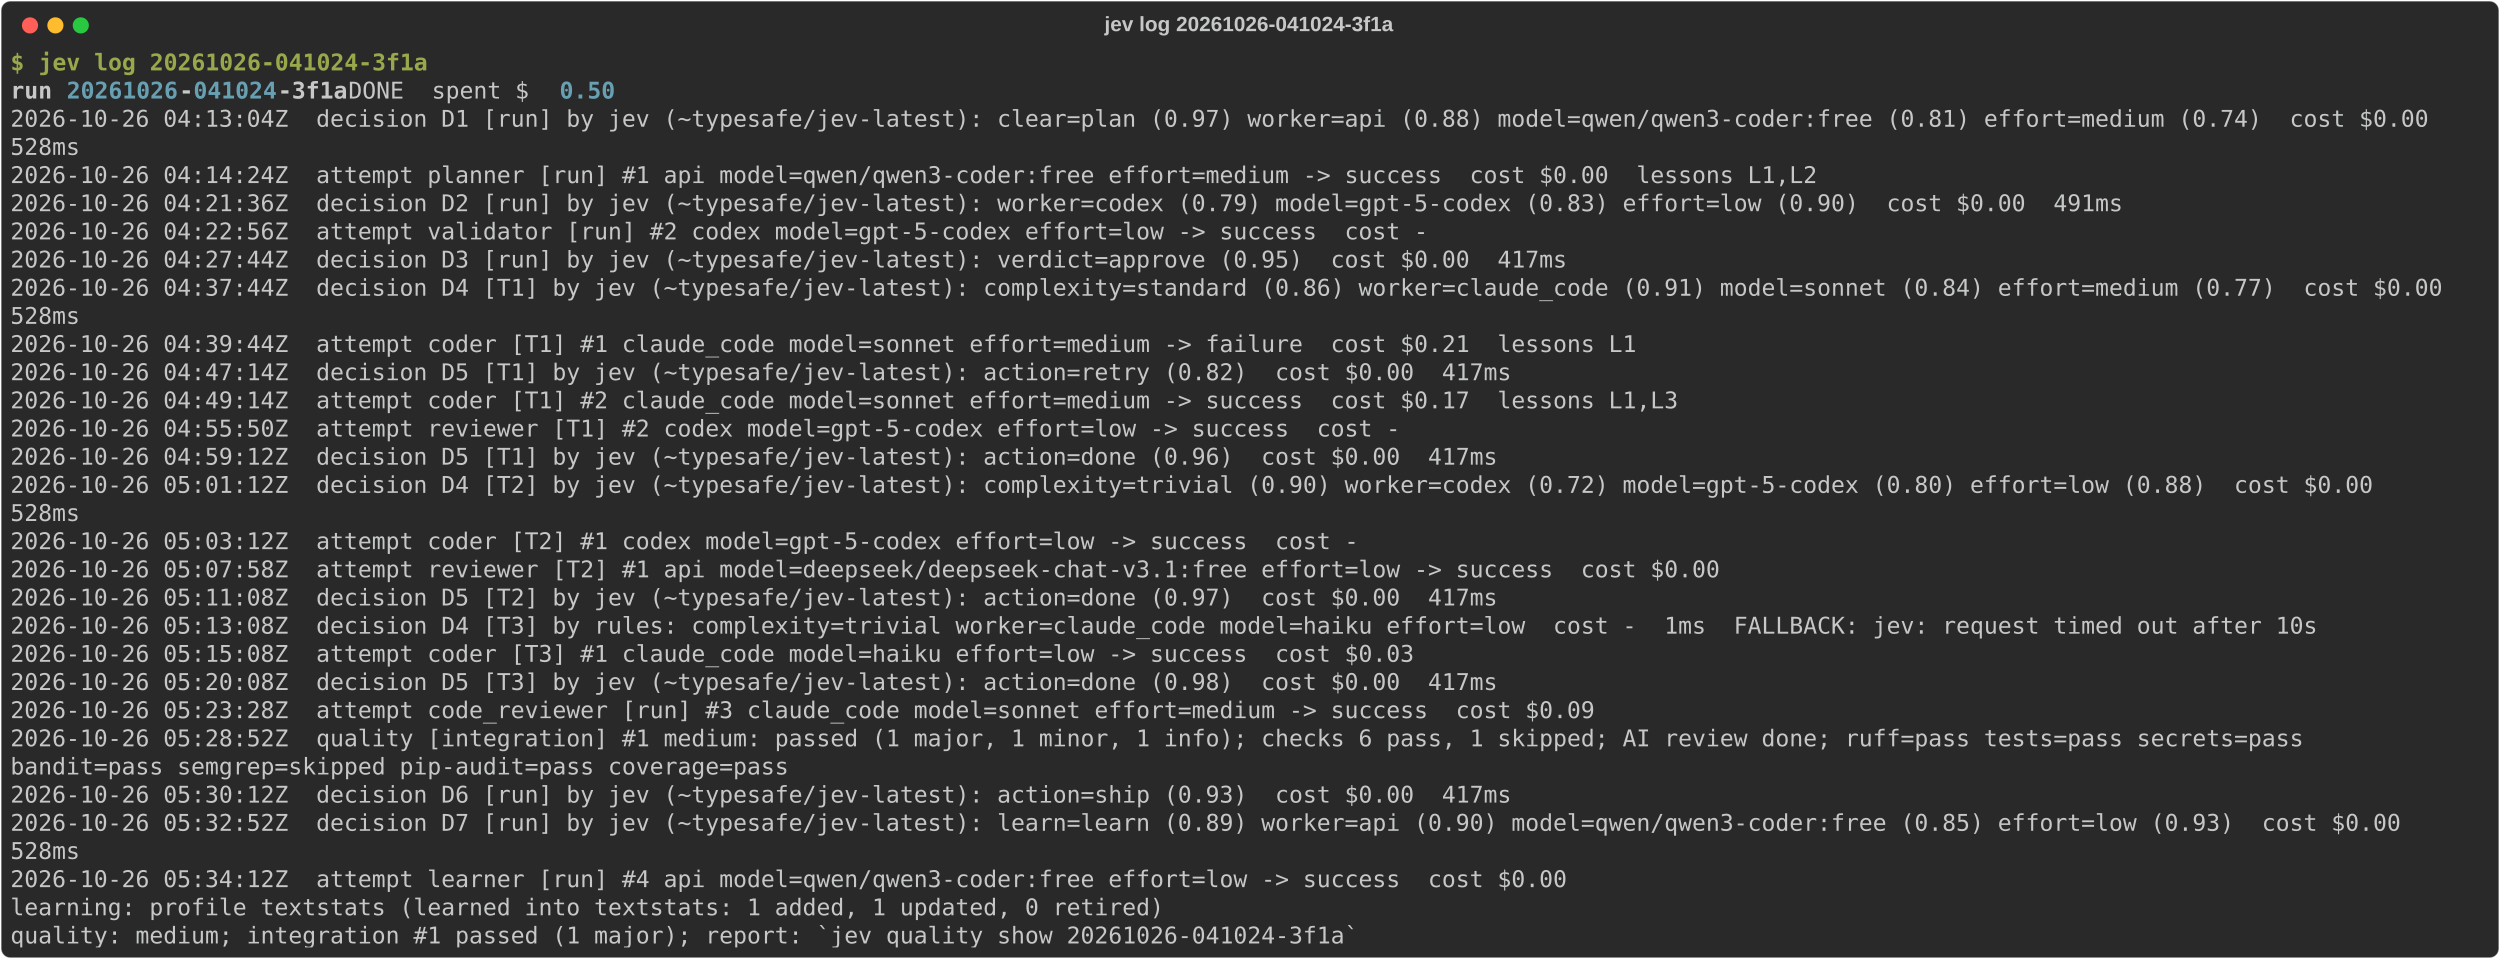
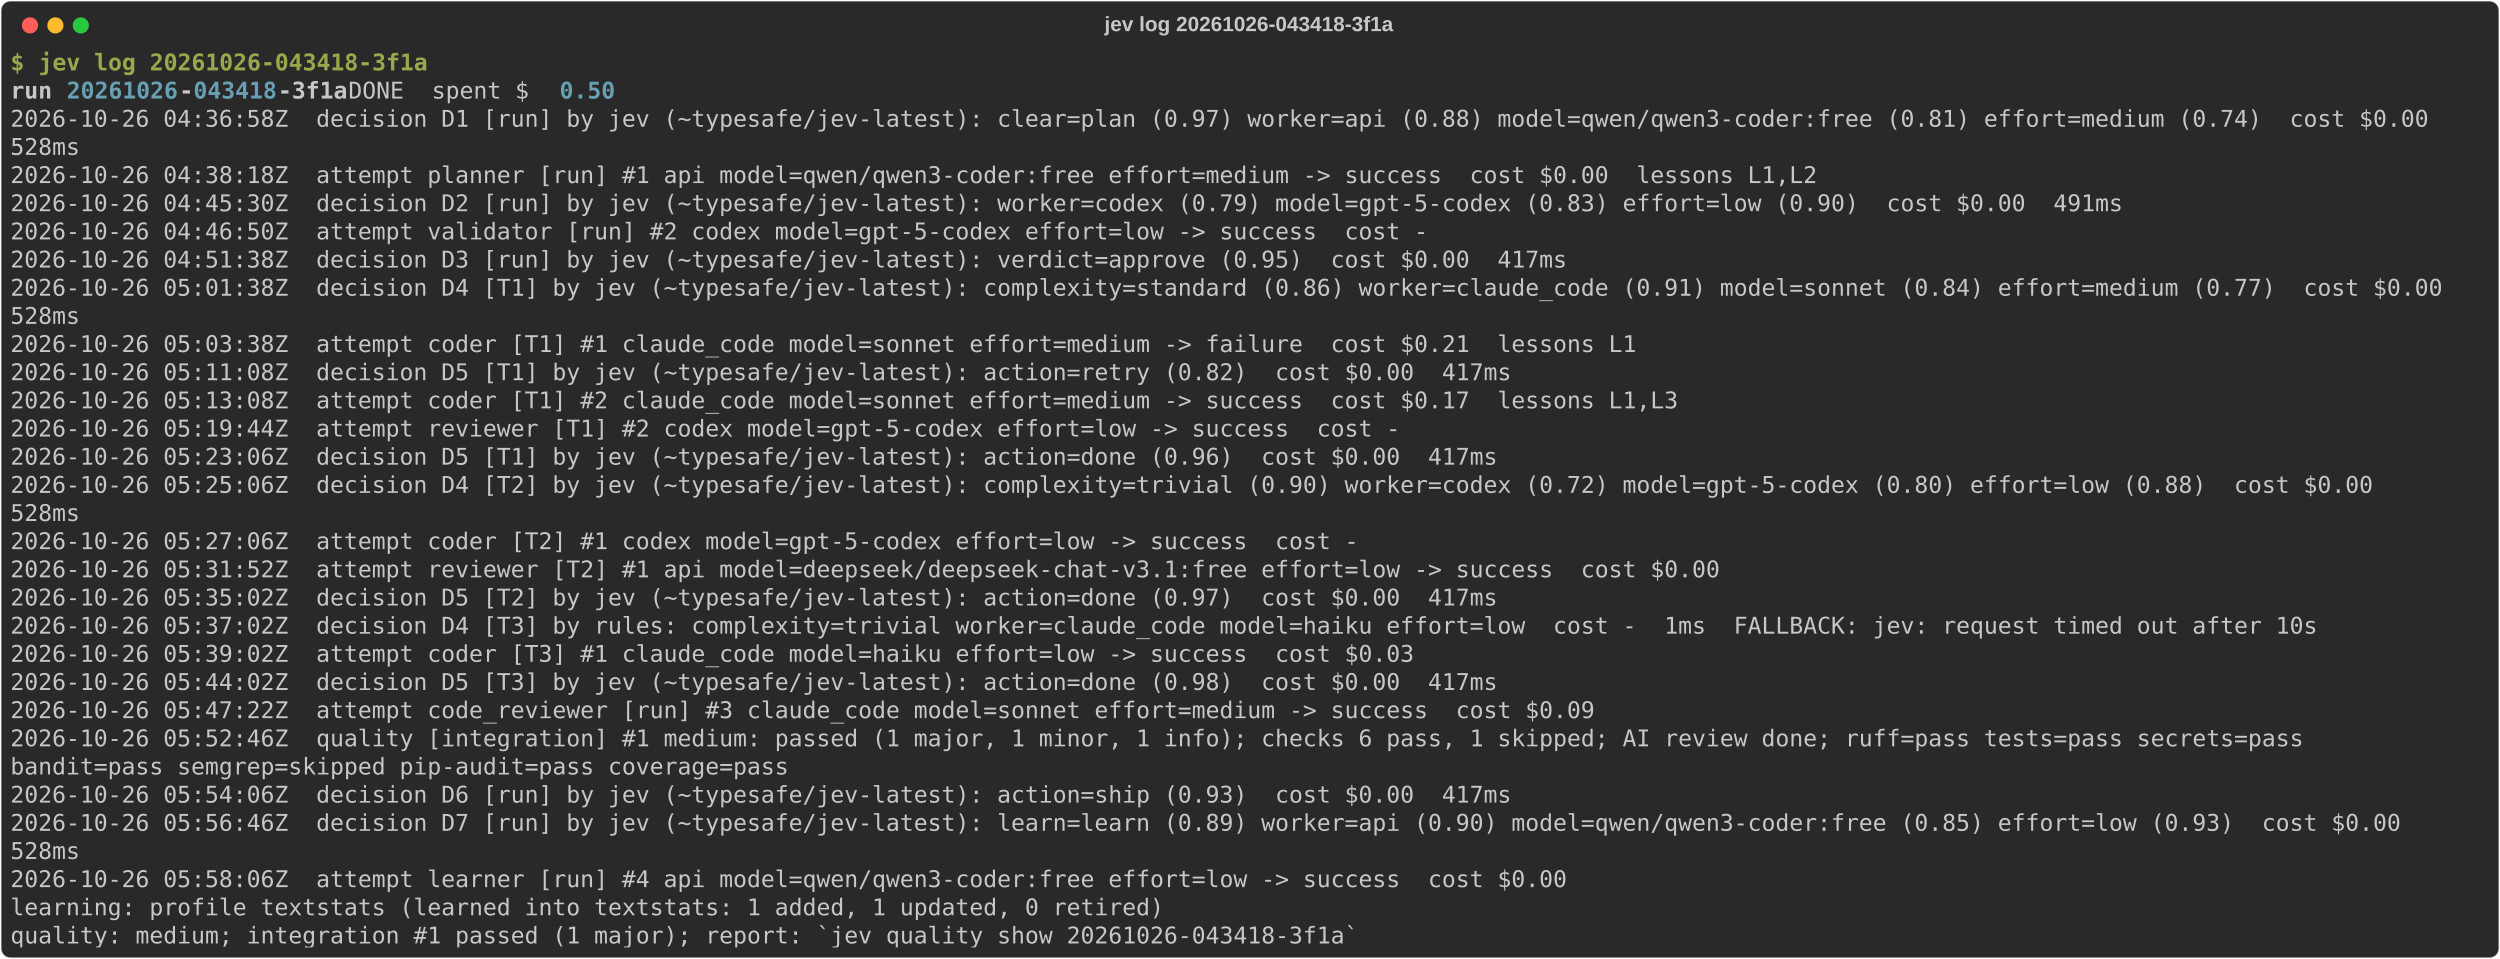
<svg xmlns="http://www.w3.org/2000/svg" class="rich-terminal" viewBox="0 0 2166 830.8">
  <style>

    @font-face {
        font-family: "Fira Code";
        src: local("FiraCode-Regular"),
                url("https://cdnjs.cloudflare.com/ajax/libs/firacode/6.2.0/woff2/FiraCode-Regular.woff2") format("woff2"),
                url("https://cdnjs.cloudflare.com/ajax/libs/firacode/6.2.0/woff/FiraCode-Regular.woff") format("woff");
        font-style: normal;
        font-weight: 400;
    }
    @font-face {
        font-family: "Fira Code";
        src: local("FiraCode-Bold"),
                url("https://cdnjs.cloudflare.com/ajax/libs/firacode/6.2.0/woff2/FiraCode-Bold.woff2") format("woff2"),
                url("https://cdnjs.cloudflare.com/ajax/libs/firacode/6.2.0/woff/FiraCode-Bold.woff") format("woff");
        font-style: bold;
        font-weight: 700;
    }

-     .terminal-3083390937-matrix {
+     .terminal-2550190115-matrix {
        font-family: Fira Code, monospace;
        font-size: 20px;
        line-height: 24.4px;
        font-variant-east-asian: full-width;
    }

-     .terminal-3083390937-title {
+     .terminal-2550190115-title {
        font-size: 18px;
        font-weight: bold;
        font-family: arial;
    }

-     .terminal-3083390937-r1 { fill: #98a84b;font-weight: bold }
- .terminal-3083390937-r2 { fill: #c5c8c6 }
- .terminal-3083390937-r3 { fill: #c5c8c6;font-weight: bold }
- .terminal-3083390937-r4 { fill: #68a0b3;font-weight: bold }
+     .terminal-2550190115-r1 { fill: #98a84b;font-weight: bold }
+ .terminal-2550190115-r2 { fill: #c5c8c6 }
+ .terminal-2550190115-r3 { fill: #c5c8c6;font-weight: bold }
+ .terminal-2550190115-r4 { fill: #68a0b3;font-weight: bold }
    </style>
  <defs>
-     <clipPath id="terminal-3083390937-clip-terminal">
+     <clipPath id="terminal-2550190115-clip-terminal">
      <rect x="0" y="0" width="2146.2" height="779.8" />
    </clipPath>
-     <clipPath id="terminal-3083390937-line-0">
+     <clipPath id="terminal-2550190115-line-0">
      <rect x="0" y="1.5" width="2147.2" height="24.65" />
    </clipPath>
-     <clipPath id="terminal-3083390937-line-1">
+     <clipPath id="terminal-2550190115-line-1">
      <rect x="0" y="25.9" width="2147.2" height="24.65" />
    </clipPath>
-     <clipPath id="terminal-3083390937-line-2">
+     <clipPath id="terminal-2550190115-line-2">
      <rect x="0" y="50.3" width="2147.2" height="24.65" />
    </clipPath>
-     <clipPath id="terminal-3083390937-line-3">
+     <clipPath id="terminal-2550190115-line-3">
      <rect x="0" y="74.7" width="2147.2" height="24.65" />
    </clipPath>
-     <clipPath id="terminal-3083390937-line-4">
+     <clipPath id="terminal-2550190115-line-4">
      <rect x="0" y="99.1" width="2147.2" height="24.65" />
    </clipPath>
-     <clipPath id="terminal-3083390937-line-5">
+     <clipPath id="terminal-2550190115-line-5">
      <rect x="0" y="123.5" width="2147.2" height="24.65" />
    </clipPath>
-     <clipPath id="terminal-3083390937-line-6">
+     <clipPath id="terminal-2550190115-line-6">
      <rect x="0" y="147.9" width="2147.2" height="24.65" />
    </clipPath>
-     <clipPath id="terminal-3083390937-line-7">
+     <clipPath id="terminal-2550190115-line-7">
      <rect x="0" y="172.3" width="2147.2" height="24.65" />
    </clipPath>
-     <clipPath id="terminal-3083390937-line-8">
+     <clipPath id="terminal-2550190115-line-8">
      <rect x="0" y="196.7" width="2147.2" height="24.65" />
    </clipPath>
-     <clipPath id="terminal-3083390937-line-9">
+     <clipPath id="terminal-2550190115-line-9">
      <rect x="0" y="221.1" width="2147.2" height="24.65" />
    </clipPath>
-     <clipPath id="terminal-3083390937-line-10">
+     <clipPath id="terminal-2550190115-line-10">
      <rect x="0" y="245.5" width="2147.2" height="24.65" />
    </clipPath>
-     <clipPath id="terminal-3083390937-line-11">
+     <clipPath id="terminal-2550190115-line-11">
      <rect x="0" y="269.9" width="2147.2" height="24.65" />
    </clipPath>
-     <clipPath id="terminal-3083390937-line-12">
+     <clipPath id="terminal-2550190115-line-12">
      <rect x="0" y="294.3" width="2147.2" height="24.65" />
    </clipPath>
-     <clipPath id="terminal-3083390937-line-13">
+     <clipPath id="terminal-2550190115-line-13">
      <rect x="0" y="318.7" width="2147.2" height="24.65" />
    </clipPath>
-     <clipPath id="terminal-3083390937-line-14">
+     <clipPath id="terminal-2550190115-line-14">
      <rect x="0" y="343.1" width="2147.2" height="24.65" />
    </clipPath>
-     <clipPath id="terminal-3083390937-line-15">
+     <clipPath id="terminal-2550190115-line-15">
      <rect x="0" y="367.5" width="2147.2" height="24.65" />
    </clipPath>
-     <clipPath id="terminal-3083390937-line-16">
+     <clipPath id="terminal-2550190115-line-16">
      <rect x="0" y="391.9" width="2147.2" height="24.65" />
    </clipPath>
-     <clipPath id="terminal-3083390937-line-17">
+     <clipPath id="terminal-2550190115-line-17">
      <rect x="0" y="416.3" width="2147.2" height="24.65" />
    </clipPath>
-     <clipPath id="terminal-3083390937-line-18">
+     <clipPath id="terminal-2550190115-line-18">
      <rect x="0" y="440.7" width="2147.2" height="24.65" />
    </clipPath>
-     <clipPath id="terminal-3083390937-line-19">
+     <clipPath id="terminal-2550190115-line-19">
      <rect x="0" y="465.1" width="2147.2" height="24.65" />
    </clipPath>
-     <clipPath id="terminal-3083390937-line-20">
+     <clipPath id="terminal-2550190115-line-20">
      <rect x="0" y="489.5" width="2147.2" height="24.65" />
    </clipPath>
-     <clipPath id="terminal-3083390937-line-21">
+     <clipPath id="terminal-2550190115-line-21">
      <rect x="0" y="513.9" width="2147.2" height="24.65" />
    </clipPath>
-     <clipPath id="terminal-3083390937-line-22">
+     <clipPath id="terminal-2550190115-line-22">
      <rect x="0" y="538.3" width="2147.2" height="24.65" />
    </clipPath>
-     <clipPath id="terminal-3083390937-line-23">
+     <clipPath id="terminal-2550190115-line-23">
      <rect x="0" y="562.7" width="2147.2" height="24.65" />
    </clipPath>
-     <clipPath id="terminal-3083390937-line-24">
+     <clipPath id="terminal-2550190115-line-24">
      <rect x="0" y="587.1" width="2147.2" height="24.65" />
    </clipPath>
-     <clipPath id="terminal-3083390937-line-25">
+     <clipPath id="terminal-2550190115-line-25">
      <rect x="0" y="611.5" width="2147.2" height="24.65" />
    </clipPath>
-     <clipPath id="terminal-3083390937-line-26">
+     <clipPath id="terminal-2550190115-line-26">
      <rect x="0" y="635.9" width="2147.2" height="24.65" />
    </clipPath>
-     <clipPath id="terminal-3083390937-line-27">
+     <clipPath id="terminal-2550190115-line-27">
      <rect x="0" y="660.3" width="2147.2" height="24.65" />
    </clipPath>
-     <clipPath id="terminal-3083390937-line-28">
+     <clipPath id="terminal-2550190115-line-28">
      <rect x="0" y="684.7" width="2147.2" height="24.65" />
    </clipPath>
-     <clipPath id="terminal-3083390937-line-29">
+     <clipPath id="terminal-2550190115-line-29">
      <rect x="0" y="709.1" width="2147.2" height="24.65" />
    </clipPath>
-     <clipPath id="terminal-3083390937-line-30">
+     <clipPath id="terminal-2550190115-line-30">
      <rect x="0" y="733.5" width="2147.2" height="24.65" />
    </clipPath>
  </defs>
  <rect fill="#292929" stroke="rgba(255,255,255,0.35)" stroke-width="1" x="1" y="1" width="2164" height="828.8" rx="8" />
-   <text class="terminal-3083390937-title" fill="#c5c8c6" text-anchor="middle" x="1082" y="27">jev log 20261026-041024-3f1a</text>
+   <text class="terminal-2550190115-title" fill="#c5c8c6" text-anchor="middle" x="1082" y="27">jev log 20261026-043418-3f1a</text>
  <g transform="translate(26,22)">
    <circle cx="0" cy="0" r="7" fill="#ff5f57" />
    <circle cx="22" cy="0" r="7" fill="#febc2e" />
    <circle cx="44" cy="0" r="7" fill="#28c840" />
  </g>
-   <g transform="translate(9, 41)" clip-path="url(#terminal-3083390937-clip-terminal)">
-     <g class="terminal-3083390937-matrix">
-       <text class="terminal-3083390937-r1" x="0" y="20" textLength="24.4" clip-path="url(#terminal-3083390937-line-0)">$ </text>
-       <text class="terminal-3083390937-r1" x="24.4" y="20" textLength="341.6" clip-path="url(#terminal-3083390937-line-0)">jev log 20261026-041024-3f1a</text>
-       <text class="terminal-3083390937-r2" x="2147.2" y="20" textLength="12.2" clip-path="url(#terminal-3083390937-line-0)">
- </text>
-       <text class="terminal-3083390937-r3" x="0" y="44.4" textLength="48.8" clip-path="url(#terminal-3083390937-line-1)">run </text>
-       <text class="terminal-3083390937-r4" x="48.8" y="44.4" textLength="97.6" clip-path="url(#terminal-3083390937-line-1)">20261026</text>
-       <text class="terminal-3083390937-r3" x="146.4" y="44.4" textLength="12.2" clip-path="url(#terminal-3083390937-line-1)">-</text>
-       <text class="terminal-3083390937-r4" x="158.6" y="44.4" textLength="73.2" clip-path="url(#terminal-3083390937-line-1)">041024</text>
-       <text class="terminal-3083390937-r3" x="231.8" y="44.4" textLength="61" clip-path="url(#terminal-3083390937-line-1)">-3f1a</text>
-       <text class="terminal-3083390937-r2" x="292.8" y="44.4" textLength="183" clip-path="url(#terminal-3083390937-line-1)">  DONE  spent $</text>
-       <text class="terminal-3083390937-r4" x="475.8" y="44.4" textLength="48.8" clip-path="url(#terminal-3083390937-line-1)">0.50</text>
-       <text class="terminal-3083390937-r2" x="2147.2" y="44.4" textLength="12.2" clip-path="url(#terminal-3083390937-line-1)">
- </text>
-       <text class="terminal-3083390937-r2" x="0" y="68.8" textLength="2147.2" clip-path="url(#terminal-3083390937-line-2)">2026-10-26 04:13:04Z  decision D1 [run] by jev (~typesafe/jev-latest): clear=plan (0.97) worker=api (0.88) model=qwen/qwen3-coder:free (0.81) effort=medium (0.74)  cost $0.00  </text>
-       <text class="terminal-3083390937-r2" x="2147.2" y="68.8" textLength="12.2" clip-path="url(#terminal-3083390937-line-2)">
- </text>
-       <text class="terminal-3083390937-r2" x="0" y="93.2" textLength="61" clip-path="url(#terminal-3083390937-line-3)">528ms</text>
-       <text class="terminal-3083390937-r2" x="2147.2" y="93.2" textLength="12.2" clip-path="url(#terminal-3083390937-line-3)">
- </text>
-       <text class="terminal-3083390937-r2" x="0" y="117.6" textLength="1586" clip-path="url(#terminal-3083390937-line-4)">2026-10-26 04:14:24Z  attempt planner [run] #1 api model=qwen/qwen3-coder:free effort=medium -&gt; success  cost $0.00  lessons L1,L2</text>
-       <text class="terminal-3083390937-r2" x="2147.2" y="117.6" textLength="12.2" clip-path="url(#terminal-3083390937-line-4)">
- </text>
-       <text class="terminal-3083390937-r2" x="0" y="142" textLength="1854.4" clip-path="url(#terminal-3083390937-line-5)">2026-10-26 04:21:36Z  decision D2 [run] by jev (~typesafe/jev-latest): worker=codex (0.79) model=gpt-5-codex (0.83) effort=low (0.90)  cost $0.00  491ms</text>
-       <text class="terminal-3083390937-r2" x="2147.2" y="142" textLength="12.2" clip-path="url(#terminal-3083390937-line-5)">
- </text>
-       <text class="terminal-3083390937-r2" x="0" y="166.4" textLength="1244.4" clip-path="url(#terminal-3083390937-line-6)">2026-10-26 04:22:56Z  attempt validator [run] #2 codex model=gpt-5-codex effort=low -&gt; success  cost -</text>
-       <text class="terminal-3083390937-r2" x="2147.2" y="166.4" textLength="12.2" clip-path="url(#terminal-3083390937-line-6)">
- </text>
-       <text class="terminal-3083390937-r2" x="0" y="190.8" textLength="1366.4" clip-path="url(#terminal-3083390937-line-7)">2026-10-26 04:27:44Z  decision D3 [run] by jev (~typesafe/jev-latest): verdict=approve (0.95)  cost $0.00  417ms</text>
-       <text class="terminal-3083390937-r2" x="2147.2" y="190.8" textLength="12.2" clip-path="url(#terminal-3083390937-line-7)">
- </text>
-       <text class="terminal-3083390937-r2" x="0" y="215.2" textLength="2147.2" clip-path="url(#terminal-3083390937-line-8)">2026-10-26 04:37:44Z  decision D4 [T1] by jev (~typesafe/jev-latest): complexity=standard (0.86) worker=claude_code (0.91) model=sonnet (0.84) effort=medium (0.77)  cost $0.00 </text>
-       <text class="terminal-3083390937-r2" x="2147.2" y="215.2" textLength="12.2" clip-path="url(#terminal-3083390937-line-8)">
- </text>
-       <text class="terminal-3083390937-r2" x="0" y="239.6" textLength="61" clip-path="url(#terminal-3083390937-line-9)">528ms</text>
-       <text class="terminal-3083390937-r2" x="2147.2" y="239.6" textLength="12.2" clip-path="url(#terminal-3083390937-line-9)">
- </text>
-       <text class="terminal-3083390937-r2" x="0" y="264" textLength="1427.4" clip-path="url(#terminal-3083390937-line-10)">2026-10-26 04:39:44Z  attempt coder [T1] #1 claude_code model=sonnet effort=medium -&gt; failure  cost $0.21  lessons L1</text>
-       <text class="terminal-3083390937-r2" x="2147.2" y="264" textLength="12.2" clip-path="url(#terminal-3083390937-line-10)">
- </text>
-       <text class="terminal-3083390937-r2" x="0" y="288.4" textLength="1317.6" clip-path="url(#terminal-3083390937-line-11)">2026-10-26 04:47:14Z  decision D5 [T1] by jev (~typesafe/jev-latest): action=retry (0.82)  cost $0.00  417ms</text>
-       <text class="terminal-3083390937-r2" x="2147.2" y="288.4" textLength="12.2" clip-path="url(#terminal-3083390937-line-11)">
- </text>
-       <text class="terminal-3083390937-r2" x="0" y="312.8" textLength="1464" clip-path="url(#terminal-3083390937-line-12)">2026-10-26 04:49:14Z  attempt coder [T1] #2 claude_code model=sonnet effort=medium -&gt; success  cost $0.17  lessons L1,L3</text>
-       <text class="terminal-3083390937-r2" x="2147.2" y="312.8" textLength="12.2" clip-path="url(#terminal-3083390937-line-12)">
- </text>
-       <text class="terminal-3083390937-r2" x="0" y="337.2" textLength="1220" clip-path="url(#terminal-3083390937-line-13)">2026-10-26 04:55:50Z  attempt reviewer [T1] #2 codex model=gpt-5-codex effort=low -&gt; success  cost -</text>
-       <text class="terminal-3083390937-r2" x="2147.2" y="337.2" textLength="12.2" clip-path="url(#terminal-3083390937-line-13)">
- </text>
-       <text class="terminal-3083390937-r2" x="0" y="361.6" textLength="1305.4" clip-path="url(#terminal-3083390937-line-14)">2026-10-26 04:59:12Z  decision D5 [T1] by jev (~typesafe/jev-latest): action=done (0.96)  cost $0.00  417ms</text>
-       <text class="terminal-3083390937-r2" x="2147.2" y="361.6" textLength="12.2" clip-path="url(#terminal-3083390937-line-14)">
- </text>
-       <text class="terminal-3083390937-r2" x="0" y="386" textLength="2098.4" clip-path="url(#terminal-3083390937-line-15)">2026-10-26 05:01:12Z  decision D4 [T2] by jev (~typesafe/jev-latest): complexity=trivial (0.90) worker=codex (0.72) model=gpt-5-codex (0.80) effort=low (0.88)  cost $0.00  </text>
-       <text class="terminal-3083390937-r2" x="2147.2" y="386" textLength="12.2" clip-path="url(#terminal-3083390937-line-15)">
- </text>
-       <text class="terminal-3083390937-r2" x="0" y="410.4" textLength="61" clip-path="url(#terminal-3083390937-line-16)">528ms</text>
-       <text class="terminal-3083390937-r2" x="2147.2" y="410.4" textLength="12.2" clip-path="url(#terminal-3083390937-line-16)">
- </text>
-       <text class="terminal-3083390937-r2" x="0" y="434.8" textLength="1183.4" clip-path="url(#terminal-3083390937-line-17)">2026-10-26 05:03:12Z  attempt coder [T2] #1 codex model=gpt-5-codex effort=low -&gt; success  cost -</text>
-       <text class="terminal-3083390937-r2" x="2147.2" y="434.8" textLength="12.2" clip-path="url(#terminal-3083390937-line-17)">
- </text>
-       <text class="terminal-3083390937-r2" x="0" y="459.2" textLength="1500.6" clip-path="url(#terminal-3083390937-line-18)">2026-10-26 05:07:58Z  attempt reviewer [T2] #1 api model=deepseek/deepseek-chat-v3.1:free effort=low -&gt; success  cost $0.00</text>
-       <text class="terminal-3083390937-r2" x="2147.2" y="459.2" textLength="12.2" clip-path="url(#terminal-3083390937-line-18)">
- </text>
-       <text class="terminal-3083390937-r2" x="0" y="483.6" textLength="1305.4" clip-path="url(#terminal-3083390937-line-19)">2026-10-26 05:11:08Z  decision D5 [T2] by jev (~typesafe/jev-latest): action=done (0.97)  cost $0.00  417ms</text>
-       <text class="terminal-3083390937-r2" x="2147.2" y="483.6" textLength="12.2" clip-path="url(#terminal-3083390937-line-19)">
- </text>
-       <text class="terminal-3083390937-r2" x="0" y="508" textLength="2025.2" clip-path="url(#terminal-3083390937-line-20)">2026-10-26 05:13:08Z  decision D4 [T3] by rules: complexity=trivial worker=claude_code model=haiku effort=low  cost -  1ms  FALLBACK: jev: request timed out after 10s</text>
-       <text class="terminal-3083390937-r2" x="2147.2" y="508" textLength="12.2" clip-path="url(#terminal-3083390937-line-20)">
- </text>
-       <text class="terminal-3083390937-r2" x="0" y="532.4" textLength="1232.2" clip-path="url(#terminal-3083390937-line-21)">2026-10-26 05:15:08Z  attempt coder [T3] #1 claude_code model=haiku effort=low -&gt; success  cost $0.03</text>
-       <text class="terminal-3083390937-r2" x="2147.2" y="532.4" textLength="12.2" clip-path="url(#terminal-3083390937-line-21)">
- </text>
-       <text class="terminal-3083390937-r2" x="0" y="556.8" textLength="1305.4" clip-path="url(#terminal-3083390937-line-22)">2026-10-26 05:20:08Z  decision D5 [T3] by jev (~typesafe/jev-latest): action=done (0.98)  cost $0.00  417ms</text>
-       <text class="terminal-3083390937-r2" x="2147.2" y="556.8" textLength="12.2" clip-path="url(#terminal-3083390937-line-22)">
- </text>
-       <text class="terminal-3083390937-r2" x="0" y="581.2" textLength="1390.8" clip-path="url(#terminal-3083390937-line-23)">2026-10-26 05:23:28Z  attempt code_reviewer [run] #3 claude_code model=sonnet effort=medium -&gt; success  cost $0.09</text>
-       <text class="terminal-3083390937-r2" x="2147.2" y="581.2" textLength="12.2" clip-path="url(#terminal-3083390937-line-23)">
- </text>
-       <text class="terminal-3083390937-r2" x="0" y="605.6" textLength="2025.2" clip-path="url(#terminal-3083390937-line-24)">2026-10-26 05:28:52Z  quality [integration] #1 medium: passed (1 major, 1 minor, 1 info); checks 6 pass, 1 skipped; AI review done; ruff=pass tests=pass secrets=pass </text>
-       <text class="terminal-3083390937-r2" x="2147.2" y="605.6" textLength="12.2" clip-path="url(#terminal-3083390937-line-24)">
- </text>
-       <text class="terminal-3083390937-r2" x="0" y="630" textLength="683.2" clip-path="url(#terminal-3083390937-line-25)">bandit=pass semgrep=skipped pip-audit=pass coverage=pass</text>
-       <text class="terminal-3083390937-r2" x="2147.2" y="630" textLength="12.2" clip-path="url(#terminal-3083390937-line-25)">
- </text>
-       <text class="terminal-3083390937-r2" x="0" y="654.4" textLength="1317.6" clip-path="url(#terminal-3083390937-line-26)">2026-10-26 05:30:12Z  decision D6 [run] by jev (~typesafe/jev-latest): action=ship (0.93)  cost $0.00  417ms</text>
-       <text class="terminal-3083390937-r2" x="2147.2" y="654.4" textLength="12.2" clip-path="url(#terminal-3083390937-line-26)">
- </text>
-       <text class="terminal-3083390937-r2" x="0" y="678.8" textLength="2122.8" clip-path="url(#terminal-3083390937-line-27)">2026-10-26 05:32:52Z  decision D7 [run] by jev (~typesafe/jev-latest): learn=learn (0.89) worker=api (0.90) model=qwen/qwen3-coder:free (0.85) effort=low (0.93)  cost $0.00  </text>
-       <text class="terminal-3083390937-r2" x="2147.2" y="678.8" textLength="12.2" clip-path="url(#terminal-3083390937-line-27)">
- </text>
-       <text class="terminal-3083390937-r2" x="0" y="703.2" textLength="61" clip-path="url(#terminal-3083390937-line-28)">528ms</text>
-       <text class="terminal-3083390937-r2" x="2147.2" y="703.2" textLength="12.2" clip-path="url(#terminal-3083390937-line-28)">
- </text>
-       <text class="terminal-3083390937-r2" x="0" y="727.6" textLength="1366.4" clip-path="url(#terminal-3083390937-line-29)">2026-10-26 05:34:12Z  attempt learner [run] #4 api model=qwen/qwen3-coder:free effort=low -&gt; success  cost $0.00</text>
-       <text class="terminal-3083390937-r2" x="2147.2" y="727.6" textLength="12.2" clip-path="url(#terminal-3083390937-line-29)">
- </text>
-       <text class="terminal-3083390937-r2" x="0" y="752" textLength="1012.6" clip-path="url(#terminal-3083390937-line-30)">learning: profile textstats (learned into textstats: 1 added, 1 updated, 0 retired)</text>
-       <text class="terminal-3083390937-r2" x="2147.2" y="752" textLength="12.2" clip-path="url(#terminal-3083390937-line-30)">
- </text>
-       <text class="terminal-3083390937-r2" x="0" y="776.4" textLength="1183.4" clip-path="url(#terminal-3083390937-line-31)">quality: medium; integration #1 passed (1 major); report: `jev quality show 20261026-041024-3f1a`</text>
-       <text class="terminal-3083390937-r2" x="2147.2" y="776.4" textLength="12.2" clip-path="url(#terminal-3083390937-line-31)">
+   <g transform="translate(9, 41)" clip-path="url(#terminal-2550190115-clip-terminal)">
+     <g class="terminal-2550190115-matrix">
+       <text class="terminal-2550190115-r1" x="0" y="20" textLength="24.4" clip-path="url(#terminal-2550190115-line-0)">$ </text>
+       <text class="terminal-2550190115-r1" x="24.4" y="20" textLength="341.6" clip-path="url(#terminal-2550190115-line-0)">jev log 20261026-043418-3f1a</text>
+       <text class="terminal-2550190115-r2" x="2147.2" y="20" textLength="12.2" clip-path="url(#terminal-2550190115-line-0)">
+ </text>
+       <text class="terminal-2550190115-r3" x="0" y="44.4" textLength="48.8" clip-path="url(#terminal-2550190115-line-1)">run </text>
+       <text class="terminal-2550190115-r4" x="48.8" y="44.4" textLength="97.6" clip-path="url(#terminal-2550190115-line-1)">20261026</text>
+       <text class="terminal-2550190115-r3" x="146.4" y="44.4" textLength="12.2" clip-path="url(#terminal-2550190115-line-1)">-</text>
+       <text class="terminal-2550190115-r4" x="158.6" y="44.4" textLength="73.2" clip-path="url(#terminal-2550190115-line-1)">043418</text>
+       <text class="terminal-2550190115-r3" x="231.8" y="44.4" textLength="61" clip-path="url(#terminal-2550190115-line-1)">-3f1a</text>
+       <text class="terminal-2550190115-r2" x="292.8" y="44.4" textLength="183" clip-path="url(#terminal-2550190115-line-1)">  DONE  spent $</text>
+       <text class="terminal-2550190115-r4" x="475.8" y="44.4" textLength="48.8" clip-path="url(#terminal-2550190115-line-1)">0.50</text>
+       <text class="terminal-2550190115-r2" x="2147.2" y="44.4" textLength="12.2" clip-path="url(#terminal-2550190115-line-1)">
+ </text>
+       <text class="terminal-2550190115-r2" x="0" y="68.8" textLength="2147.2" clip-path="url(#terminal-2550190115-line-2)">2026-10-26 04:36:58Z  decision D1 [run] by jev (~typesafe/jev-latest): clear=plan (0.97) worker=api (0.88) model=qwen/qwen3-coder:free (0.81) effort=medium (0.74)  cost $0.00  </text>
+       <text class="terminal-2550190115-r2" x="2147.2" y="68.8" textLength="12.2" clip-path="url(#terminal-2550190115-line-2)">
+ </text>
+       <text class="terminal-2550190115-r2" x="0" y="93.2" textLength="61" clip-path="url(#terminal-2550190115-line-3)">528ms</text>
+       <text class="terminal-2550190115-r2" x="2147.2" y="93.2" textLength="12.2" clip-path="url(#terminal-2550190115-line-3)">
+ </text>
+       <text class="terminal-2550190115-r2" x="0" y="117.6" textLength="1586" clip-path="url(#terminal-2550190115-line-4)">2026-10-26 04:38:18Z  attempt planner [run] #1 api model=qwen/qwen3-coder:free effort=medium -&gt; success  cost $0.00  lessons L1,L2</text>
+       <text class="terminal-2550190115-r2" x="2147.2" y="117.6" textLength="12.2" clip-path="url(#terminal-2550190115-line-4)">
+ </text>
+       <text class="terminal-2550190115-r2" x="0" y="142" textLength="1854.4" clip-path="url(#terminal-2550190115-line-5)">2026-10-26 04:45:30Z  decision D2 [run] by jev (~typesafe/jev-latest): worker=codex (0.79) model=gpt-5-codex (0.83) effort=low (0.90)  cost $0.00  491ms</text>
+       <text class="terminal-2550190115-r2" x="2147.2" y="142" textLength="12.2" clip-path="url(#terminal-2550190115-line-5)">
+ </text>
+       <text class="terminal-2550190115-r2" x="0" y="166.4" textLength="1244.4" clip-path="url(#terminal-2550190115-line-6)">2026-10-26 04:46:50Z  attempt validator [run] #2 codex model=gpt-5-codex effort=low -&gt; success  cost -</text>
+       <text class="terminal-2550190115-r2" x="2147.2" y="166.4" textLength="12.2" clip-path="url(#terminal-2550190115-line-6)">
+ </text>
+       <text class="terminal-2550190115-r2" x="0" y="190.8" textLength="1366.4" clip-path="url(#terminal-2550190115-line-7)">2026-10-26 04:51:38Z  decision D3 [run] by jev (~typesafe/jev-latest): verdict=approve (0.95)  cost $0.00  417ms</text>
+       <text class="terminal-2550190115-r2" x="2147.2" y="190.8" textLength="12.2" clip-path="url(#terminal-2550190115-line-7)">
+ </text>
+       <text class="terminal-2550190115-r2" x="0" y="215.2" textLength="2147.2" clip-path="url(#terminal-2550190115-line-8)">2026-10-26 05:01:38Z  decision D4 [T1] by jev (~typesafe/jev-latest): complexity=standard (0.86) worker=claude_code (0.91) model=sonnet (0.84) effort=medium (0.77)  cost $0.00 </text>
+       <text class="terminal-2550190115-r2" x="2147.2" y="215.2" textLength="12.2" clip-path="url(#terminal-2550190115-line-8)">
+ </text>
+       <text class="terminal-2550190115-r2" x="0" y="239.6" textLength="61" clip-path="url(#terminal-2550190115-line-9)">528ms</text>
+       <text class="terminal-2550190115-r2" x="2147.2" y="239.6" textLength="12.2" clip-path="url(#terminal-2550190115-line-9)">
+ </text>
+       <text class="terminal-2550190115-r2" x="0" y="264" textLength="1427.4" clip-path="url(#terminal-2550190115-line-10)">2026-10-26 05:03:38Z  attempt coder [T1] #1 claude_code model=sonnet effort=medium -&gt; failure  cost $0.21  lessons L1</text>
+       <text class="terminal-2550190115-r2" x="2147.2" y="264" textLength="12.2" clip-path="url(#terminal-2550190115-line-10)">
+ </text>
+       <text class="terminal-2550190115-r2" x="0" y="288.4" textLength="1317.6" clip-path="url(#terminal-2550190115-line-11)">2026-10-26 05:11:08Z  decision D5 [T1] by jev (~typesafe/jev-latest): action=retry (0.82)  cost $0.00  417ms</text>
+       <text class="terminal-2550190115-r2" x="2147.2" y="288.4" textLength="12.2" clip-path="url(#terminal-2550190115-line-11)">
+ </text>
+       <text class="terminal-2550190115-r2" x="0" y="312.8" textLength="1464" clip-path="url(#terminal-2550190115-line-12)">2026-10-26 05:13:08Z  attempt coder [T1] #2 claude_code model=sonnet effort=medium -&gt; success  cost $0.17  lessons L1,L3</text>
+       <text class="terminal-2550190115-r2" x="2147.2" y="312.8" textLength="12.2" clip-path="url(#terminal-2550190115-line-12)">
+ </text>
+       <text class="terminal-2550190115-r2" x="0" y="337.2" textLength="1220" clip-path="url(#terminal-2550190115-line-13)">2026-10-26 05:19:44Z  attempt reviewer [T1] #2 codex model=gpt-5-codex effort=low -&gt; success  cost -</text>
+       <text class="terminal-2550190115-r2" x="2147.2" y="337.2" textLength="12.2" clip-path="url(#terminal-2550190115-line-13)">
+ </text>
+       <text class="terminal-2550190115-r2" x="0" y="361.6" textLength="1305.4" clip-path="url(#terminal-2550190115-line-14)">2026-10-26 05:23:06Z  decision D5 [T1] by jev (~typesafe/jev-latest): action=done (0.96)  cost $0.00  417ms</text>
+       <text class="terminal-2550190115-r2" x="2147.2" y="361.6" textLength="12.2" clip-path="url(#terminal-2550190115-line-14)">
+ </text>
+       <text class="terminal-2550190115-r2" x="0" y="386" textLength="2098.4" clip-path="url(#terminal-2550190115-line-15)">2026-10-26 05:25:06Z  decision D4 [T2] by jev (~typesafe/jev-latest): complexity=trivial (0.90) worker=codex (0.72) model=gpt-5-codex (0.80) effort=low (0.88)  cost $0.00  </text>
+       <text class="terminal-2550190115-r2" x="2147.2" y="386" textLength="12.2" clip-path="url(#terminal-2550190115-line-15)">
+ </text>
+       <text class="terminal-2550190115-r2" x="0" y="410.4" textLength="61" clip-path="url(#terminal-2550190115-line-16)">528ms</text>
+       <text class="terminal-2550190115-r2" x="2147.2" y="410.4" textLength="12.2" clip-path="url(#terminal-2550190115-line-16)">
+ </text>
+       <text class="terminal-2550190115-r2" x="0" y="434.8" textLength="1183.4" clip-path="url(#terminal-2550190115-line-17)">2026-10-26 05:27:06Z  attempt coder [T2] #1 codex model=gpt-5-codex effort=low -&gt; success  cost -</text>
+       <text class="terminal-2550190115-r2" x="2147.2" y="434.8" textLength="12.2" clip-path="url(#terminal-2550190115-line-17)">
+ </text>
+       <text class="terminal-2550190115-r2" x="0" y="459.2" textLength="1500.6" clip-path="url(#terminal-2550190115-line-18)">2026-10-26 05:31:52Z  attempt reviewer [T2] #1 api model=deepseek/deepseek-chat-v3.1:free effort=low -&gt; success  cost $0.00</text>
+       <text class="terminal-2550190115-r2" x="2147.2" y="459.2" textLength="12.2" clip-path="url(#terminal-2550190115-line-18)">
+ </text>
+       <text class="terminal-2550190115-r2" x="0" y="483.6" textLength="1305.4" clip-path="url(#terminal-2550190115-line-19)">2026-10-26 05:35:02Z  decision D5 [T2] by jev (~typesafe/jev-latest): action=done (0.97)  cost $0.00  417ms</text>
+       <text class="terminal-2550190115-r2" x="2147.2" y="483.6" textLength="12.2" clip-path="url(#terminal-2550190115-line-19)">
+ </text>
+       <text class="terminal-2550190115-r2" x="0" y="508" textLength="2025.2" clip-path="url(#terminal-2550190115-line-20)">2026-10-26 05:37:02Z  decision D4 [T3] by rules: complexity=trivial worker=claude_code model=haiku effort=low  cost -  1ms  FALLBACK: jev: request timed out after 10s</text>
+       <text class="terminal-2550190115-r2" x="2147.2" y="508" textLength="12.2" clip-path="url(#terminal-2550190115-line-20)">
+ </text>
+       <text class="terminal-2550190115-r2" x="0" y="532.4" textLength="1232.2" clip-path="url(#terminal-2550190115-line-21)">2026-10-26 05:39:02Z  attempt coder [T3] #1 claude_code model=haiku effort=low -&gt; success  cost $0.03</text>
+       <text class="terminal-2550190115-r2" x="2147.2" y="532.4" textLength="12.2" clip-path="url(#terminal-2550190115-line-21)">
+ </text>
+       <text class="terminal-2550190115-r2" x="0" y="556.8" textLength="1305.4" clip-path="url(#terminal-2550190115-line-22)">2026-10-26 05:44:02Z  decision D5 [T3] by jev (~typesafe/jev-latest): action=done (0.98)  cost $0.00  417ms</text>
+       <text class="terminal-2550190115-r2" x="2147.2" y="556.8" textLength="12.2" clip-path="url(#terminal-2550190115-line-22)">
+ </text>
+       <text class="terminal-2550190115-r2" x="0" y="581.2" textLength="1390.8" clip-path="url(#terminal-2550190115-line-23)">2026-10-26 05:47:22Z  attempt code_reviewer [run] #3 claude_code model=sonnet effort=medium -&gt; success  cost $0.09</text>
+       <text class="terminal-2550190115-r2" x="2147.2" y="581.2" textLength="12.2" clip-path="url(#terminal-2550190115-line-23)">
+ </text>
+       <text class="terminal-2550190115-r2" x="0" y="605.6" textLength="2025.2" clip-path="url(#terminal-2550190115-line-24)">2026-10-26 05:52:46Z  quality [integration] #1 medium: passed (1 major, 1 minor, 1 info); checks 6 pass, 1 skipped; AI review done; ruff=pass tests=pass secrets=pass </text>
+       <text class="terminal-2550190115-r2" x="2147.2" y="605.6" textLength="12.2" clip-path="url(#terminal-2550190115-line-24)">
+ </text>
+       <text class="terminal-2550190115-r2" x="0" y="630" textLength="683.2" clip-path="url(#terminal-2550190115-line-25)">bandit=pass semgrep=skipped pip-audit=pass coverage=pass</text>
+       <text class="terminal-2550190115-r2" x="2147.2" y="630" textLength="12.2" clip-path="url(#terminal-2550190115-line-25)">
+ </text>
+       <text class="terminal-2550190115-r2" x="0" y="654.4" textLength="1317.6" clip-path="url(#terminal-2550190115-line-26)">2026-10-26 05:54:06Z  decision D6 [run] by jev (~typesafe/jev-latest): action=ship (0.93)  cost $0.00  417ms</text>
+       <text class="terminal-2550190115-r2" x="2147.2" y="654.4" textLength="12.2" clip-path="url(#terminal-2550190115-line-26)">
+ </text>
+       <text class="terminal-2550190115-r2" x="0" y="678.8" textLength="2122.8" clip-path="url(#terminal-2550190115-line-27)">2026-10-26 05:56:46Z  decision D7 [run] by jev (~typesafe/jev-latest): learn=learn (0.89) worker=api (0.90) model=qwen/qwen3-coder:free (0.85) effort=low (0.93)  cost $0.00  </text>
+       <text class="terminal-2550190115-r2" x="2147.2" y="678.8" textLength="12.2" clip-path="url(#terminal-2550190115-line-27)">
+ </text>
+       <text class="terminal-2550190115-r2" x="0" y="703.2" textLength="61" clip-path="url(#terminal-2550190115-line-28)">528ms</text>
+       <text class="terminal-2550190115-r2" x="2147.2" y="703.2" textLength="12.2" clip-path="url(#terminal-2550190115-line-28)">
+ </text>
+       <text class="terminal-2550190115-r2" x="0" y="727.6" textLength="1366.4" clip-path="url(#terminal-2550190115-line-29)">2026-10-26 05:58:06Z  attempt learner [run] #4 api model=qwen/qwen3-coder:free effort=low -&gt; success  cost $0.00</text>
+       <text class="terminal-2550190115-r2" x="2147.2" y="727.6" textLength="12.2" clip-path="url(#terminal-2550190115-line-29)">
+ </text>
+       <text class="terminal-2550190115-r2" x="0" y="752" textLength="1012.6" clip-path="url(#terminal-2550190115-line-30)">learning: profile textstats (learned into textstats: 1 added, 1 updated, 0 retired)</text>
+       <text class="terminal-2550190115-r2" x="2147.2" y="752" textLength="12.2" clip-path="url(#terminal-2550190115-line-30)">
+ </text>
+       <text class="terminal-2550190115-r2" x="0" y="776.4" textLength="1183.4" clip-path="url(#terminal-2550190115-line-31)">quality: medium; integration #1 passed (1 major); report: `jev quality show 20261026-043418-3f1a`</text>
+       <text class="terminal-2550190115-r2" x="2147.2" y="776.4" textLength="12.2" clip-path="url(#terminal-2550190115-line-31)">
</text>
    </g>
  </g>
</svg>
